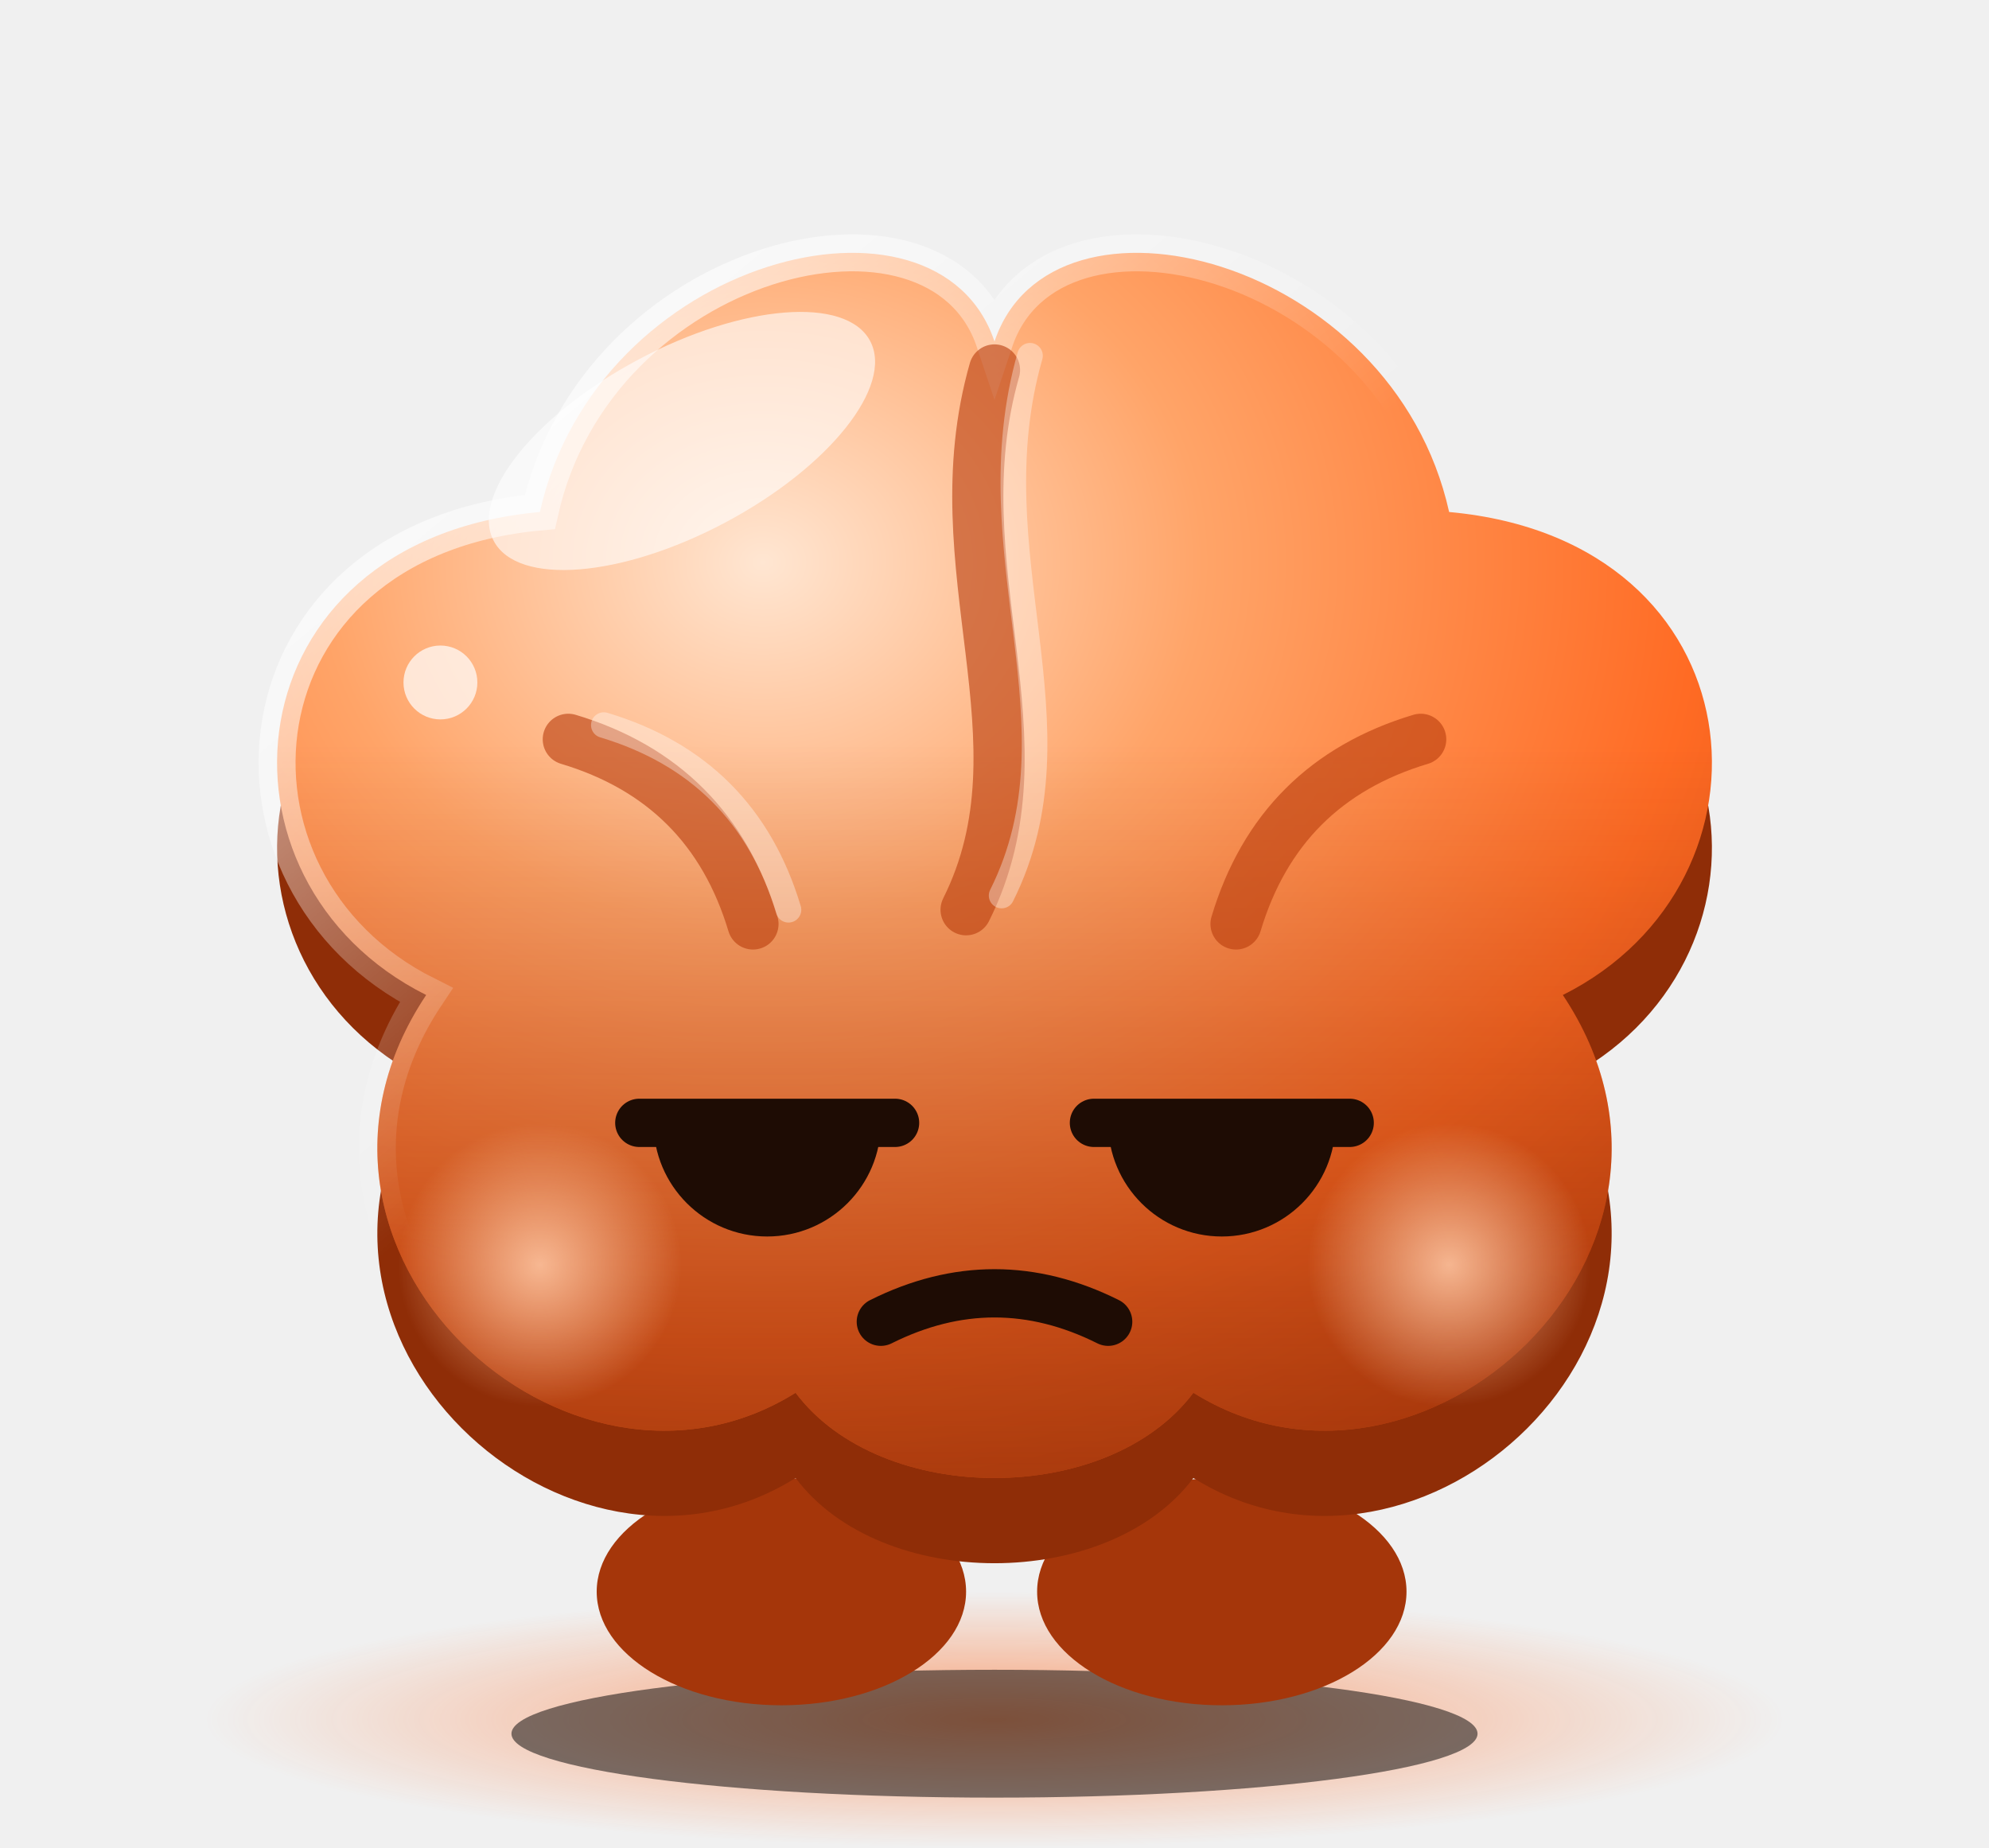
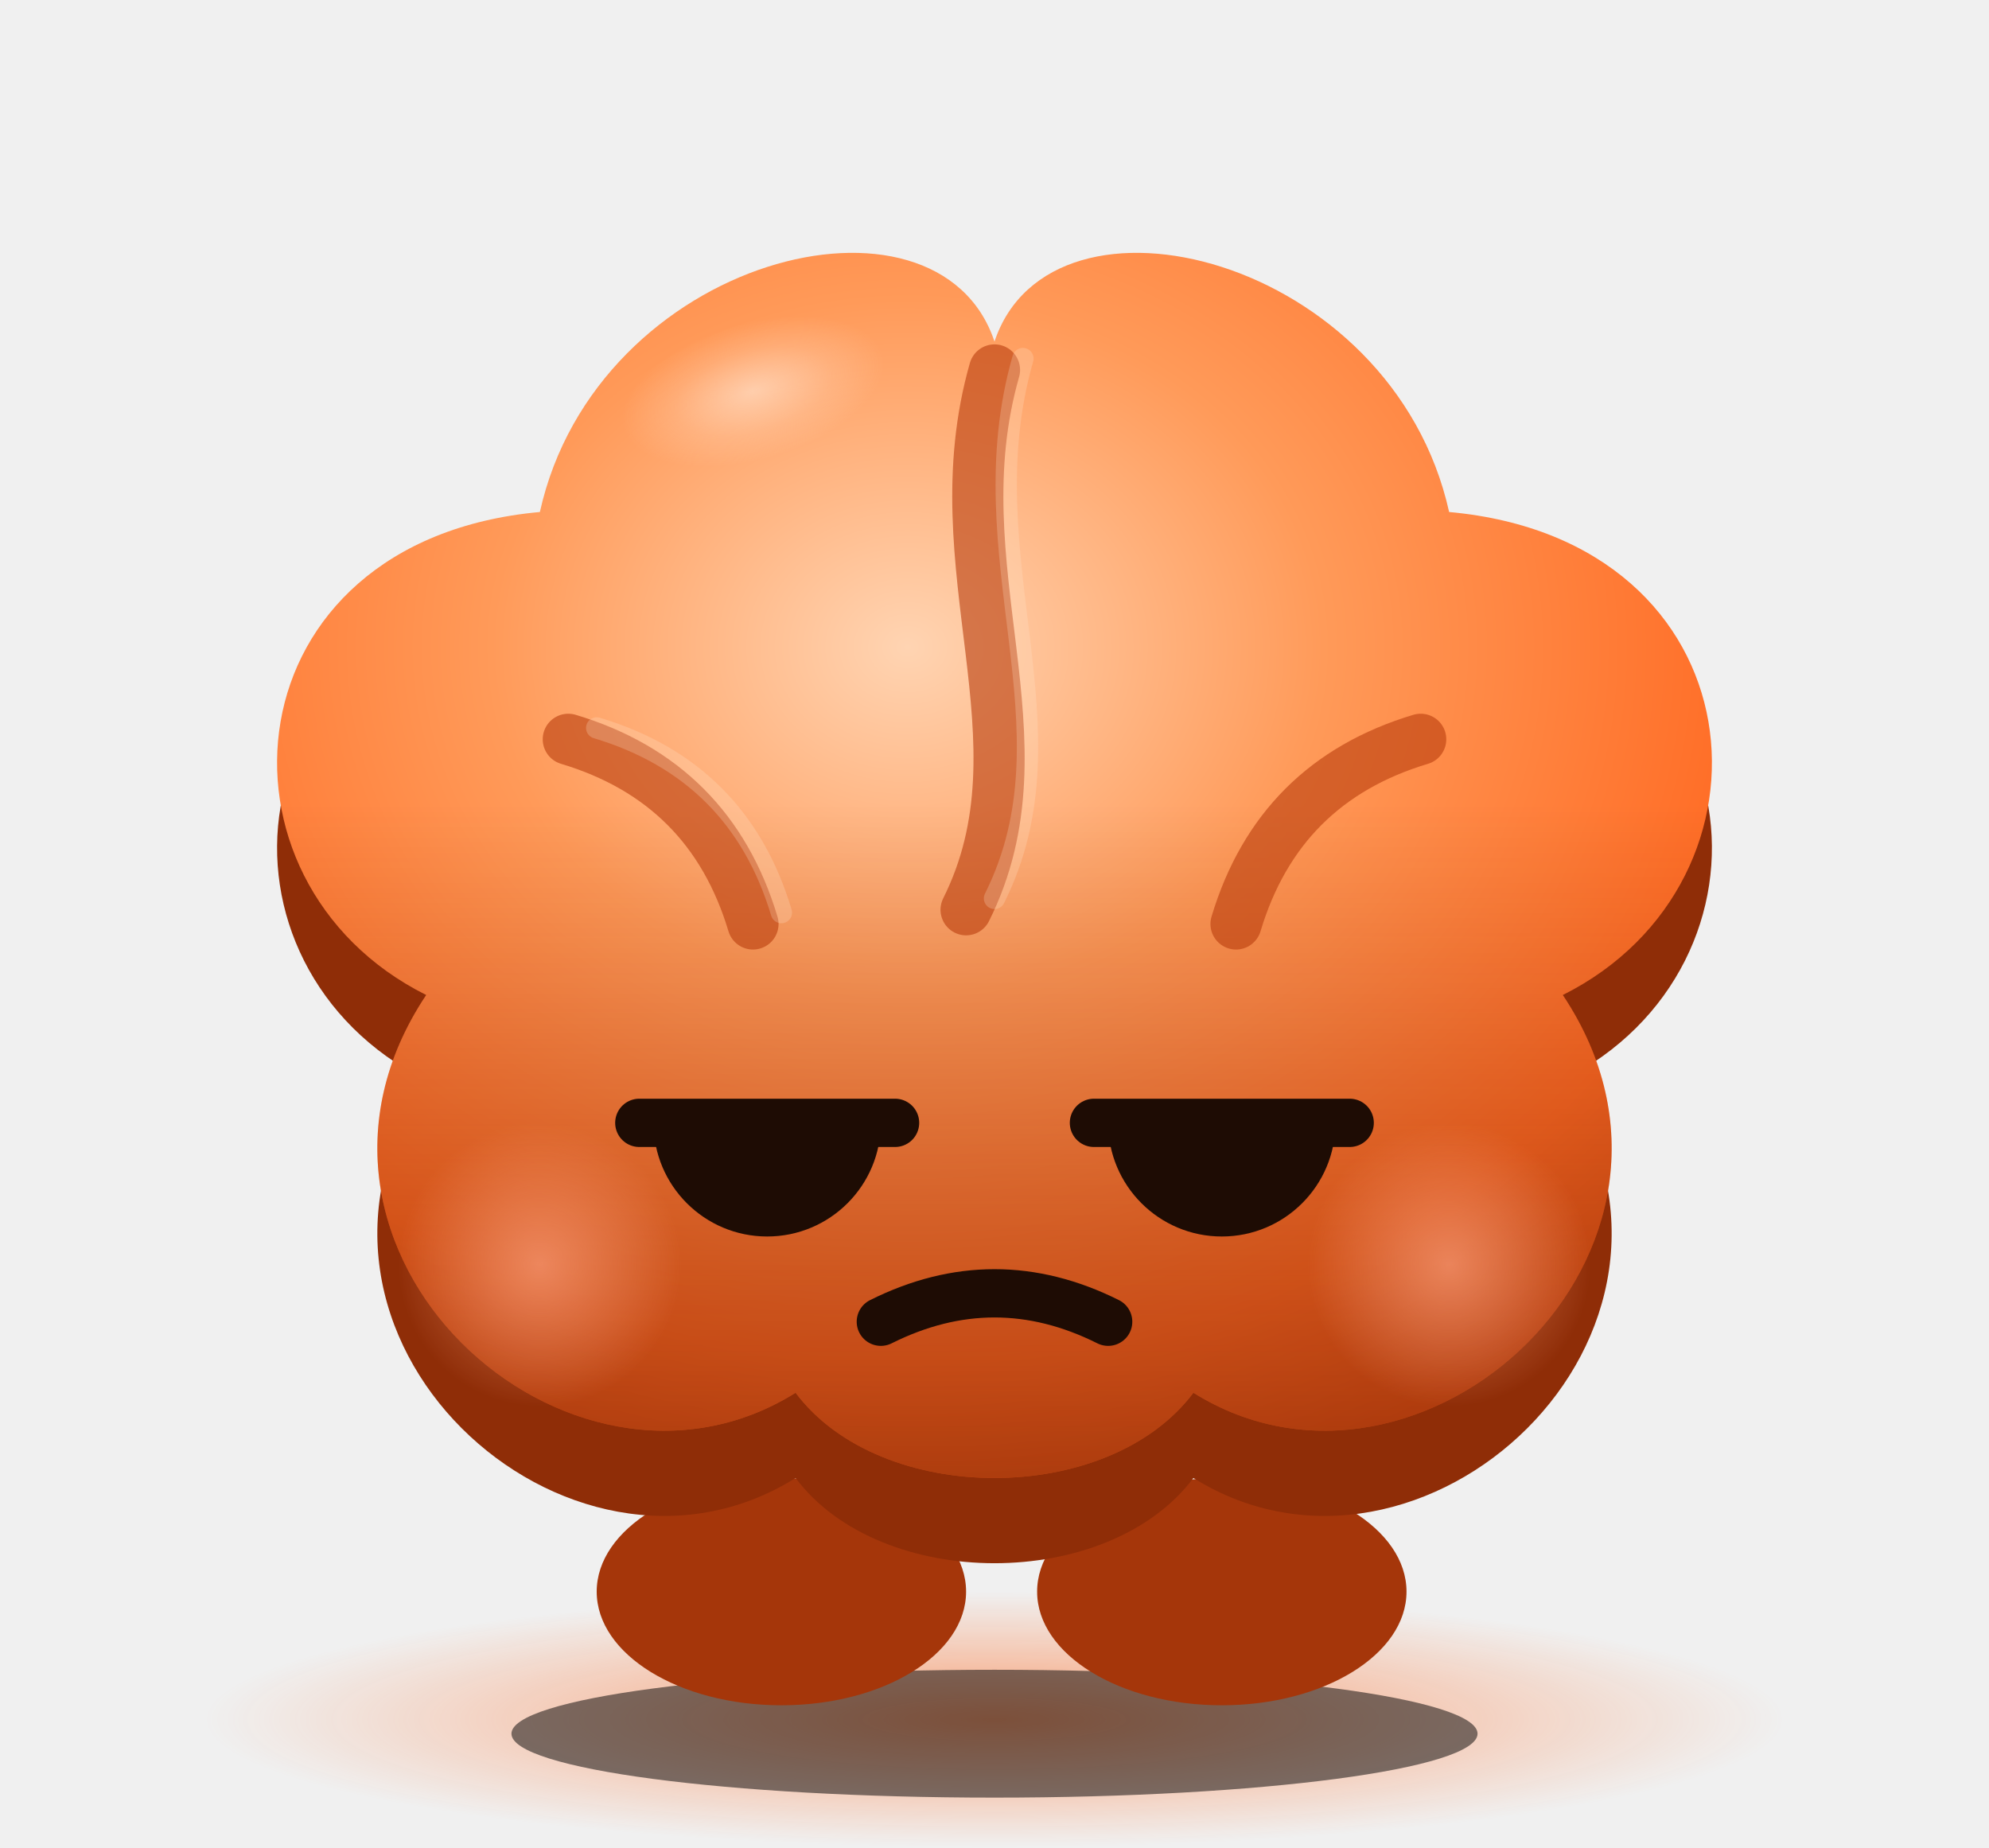
<svg xmlns="http://www.w3.org/2000/svg" viewBox="0 0 140 130" width="240" height="223" aria-hidden="true">
  <defs>
-     <radialGradient id="axtired" cx=".34" cy=".25" r=".95">
-       <stop offset="0" stop-color="#FFE6D2" />
-       <stop offset=".32" stop-color="#FFA468" />
-       <stop offset=".68" stop-color="#FF6B24" />
+     <clipPath id="cltired">
+       <path d="M30 70C14 62 16 38 38 36C42 18 66 12 70 24C74 12 98 18 102 36C124 38 126 62 110 70C122 88 100 108 84 98C78 106 62 106 56 98C40 108 18 88 30 70Z" />
+     </clipPath>
+     <radialGradient id="axtired" cx=".44" cy=".32" r=".82">
+       <stop offset="0" stop-color="#FFD4B2" />
+       <stop offset=".35" stop-color="#FF9A59" />
+       <stop offset=".72" stop-color="#FF6B24" />
      <stop offset="1" stop-color="#C9420C" />
    </radialGradient>
-     <linearGradient id="sxtired" x1="0" y1=".4" x2="0" y2="1">
+     <linearGradient id="sxtired" x1="0" y1=".45" x2="0" y2="1">
      <stop offset="0" stop-color="#7A2204" stop-opacity="0" />
-       <stop offset="1" stop-color="#7A2204" stop-opacity=".55" />
+       <stop offset="1" stop-color="#7A2204" stop-opacity=".52" />
    </linearGradient>
-     <linearGradient id="rxtired" x1="0" y1="0" x2="1" y2="1">
-       <stop offset="0" stop-color="#fff" stop-opacity=".9" />
-       <stop offset=".45" stop-color="#fff" stop-opacity="0" />
-     </linearGradient>
+     <radialGradient id="gxtired">
+       <stop offset="0" stop-color="#FFF4EA" stop-opacity=".52" />
+       <stop offset=".6" stop-color="#FFF4EA" stop-opacity=".16" />
+       <stop offset="1" stop-color="#FFF4EA" stop-opacity="0" />
+     </radialGradient>
    <radialGradient id="cxtired">
-       <stop offset="0" stop-color="#FFC9A6" stop-opacity=".85" />
-       <stop offset="1" stop-color="#FFC9A6" stop-opacity="0" />
+       <stop offset="0" stop-color="#FFA685" stop-opacity=".62" />
+       <stop offset="1" stop-color="#FFA685" stop-opacity="0" />
    </radialGradient>
    <radialGradient id="kxtired">
      <stop offset="0" stop-color="#FF6B24" stop-opacity=".6" />
      <stop offset="1" stop-color="#FF6B24" stop-opacity="0" />
    </radialGradient>
  </defs>
  <ellipse cx="70" cy="121" rx="56" ry="9" fill="url(#kxtired)" />
  <ellipse cx="70" cy="122" rx="34" ry="4.5" fill="#000" opacity=".5" />
  <g class="mb">
    <ellipse cx="55" cy="112" rx="13" ry="8" fill="#A5360A" />
    <ellipse cx="86" cy="112" rx="13" ry="8" fill="#A5360A" />
    <path d="M30 70C14 62 16 38 38 36C42 18 66 12 70 24C74 12 98 18 102 36C124 38 126 62 110 70C122 88 100 108 84 98C78 106 62 106 56 98C40 108 18 88 30 70Z" fill="#8F2D07" transform="translate(0,6)" />
    <path d="M30 70C14 62 16 38 38 36C42 18 66 12 70 24C74 12 98 18 102 36C124 38 126 62 110 70C122 88 100 108 84 98C78 106 62 106 56 98C40 108 18 88 30 70Z" fill="url(#axtired)" />
    <path d="M30 70C14 62 16 38 38 36C42 18 66 12 70 24C74 12 98 18 102 36C124 38 126 62 110 70C122 88 100 108 84 98C78 106 62 106 56 98C40 108 18 88 30 70Z" fill="url(#sxtired)" />
-     <path d="M30 70C14 62 16 38 38 36C42 18 66 12 70 24C74 12 98 18 102 36C124 38 126 62 110 70C122 88 100 108 84 98C78 106 62 106 56 98C40 108 18 88 30 70Z" fill="none" stroke="url(#rxtired)" stroke-width="2.6" />
-     <g stroke-linecap="round" fill="none">
-       <g stroke="#B93C0C" stroke-width="3.6" opacity=".6">
-         <path d="M70 26C66 40 74 52 68 64" />
-         <path d="M40 52q10 3 13 13" />
-         <path d="M100 52q-10 3-13 13" />
-       </g>
-       <g stroke="#fff" stroke-width="1.8" opacity=".35" transform="translate(2.5,-1)">
-         <path d="M70 26C66 40 74 52 68 64" />
-         <path d="M40 52q10 3 13 13" />
+     <g clip-path="url(#cltired)">
+       <ellipse cx="53" cy="27.5" rx="9.5" ry="4.8" transform="rotate(-16 53 27.5)" fill="url(#gxtired)" />
+       <g stroke-linecap="round" fill="none">
+         <g stroke="#B93C0C" stroke-width="3.6" opacity=".6">
+           <path d="M70 26C66 40 74 52 68 64" />
+           <path d="M40 52q10 3 13 13" />
+           <path d="M100 52q-10 3-13 13" />
+         </g>
+         <g stroke="#FFE4CE" stroke-width="1.5" opacity=".24" transform="translate(2,-0.8)">
+           <path d="M70 26C66 40 74 52 68 64" />
+           <path d="M40 52q10 3 13 13" />
+         </g>
      </g>
    </g>
-     <ellipse cx="48" cy="31" rx="15" ry="6.5" transform="rotate(-28 48 31)" fill="#fff" opacity=".6" />
-     <circle cx="31" cy="48" r="2.6" fill="#fff" opacity=".7" />
    <circle cx="38" cy="89" r="10" fill="url(#cxtired)" />
    <circle cx="102" cy="89" r="10" fill="url(#cxtired)" />
    <path d="M46 79a8 8 0 0 0 16 0zM78 79a8 8 0 0 0 16 0z" fill="#1E0C04" />
    <path d="M45 79h18M77 79h18" stroke="#1E0C04" stroke-width="3.4" stroke-linecap="round" />
    <path d="M62 93q8-4 16 0" stroke="#1E0C04" stroke-width="3.4" stroke-linecap="round" fill="none" />
  </g>
</svg>
